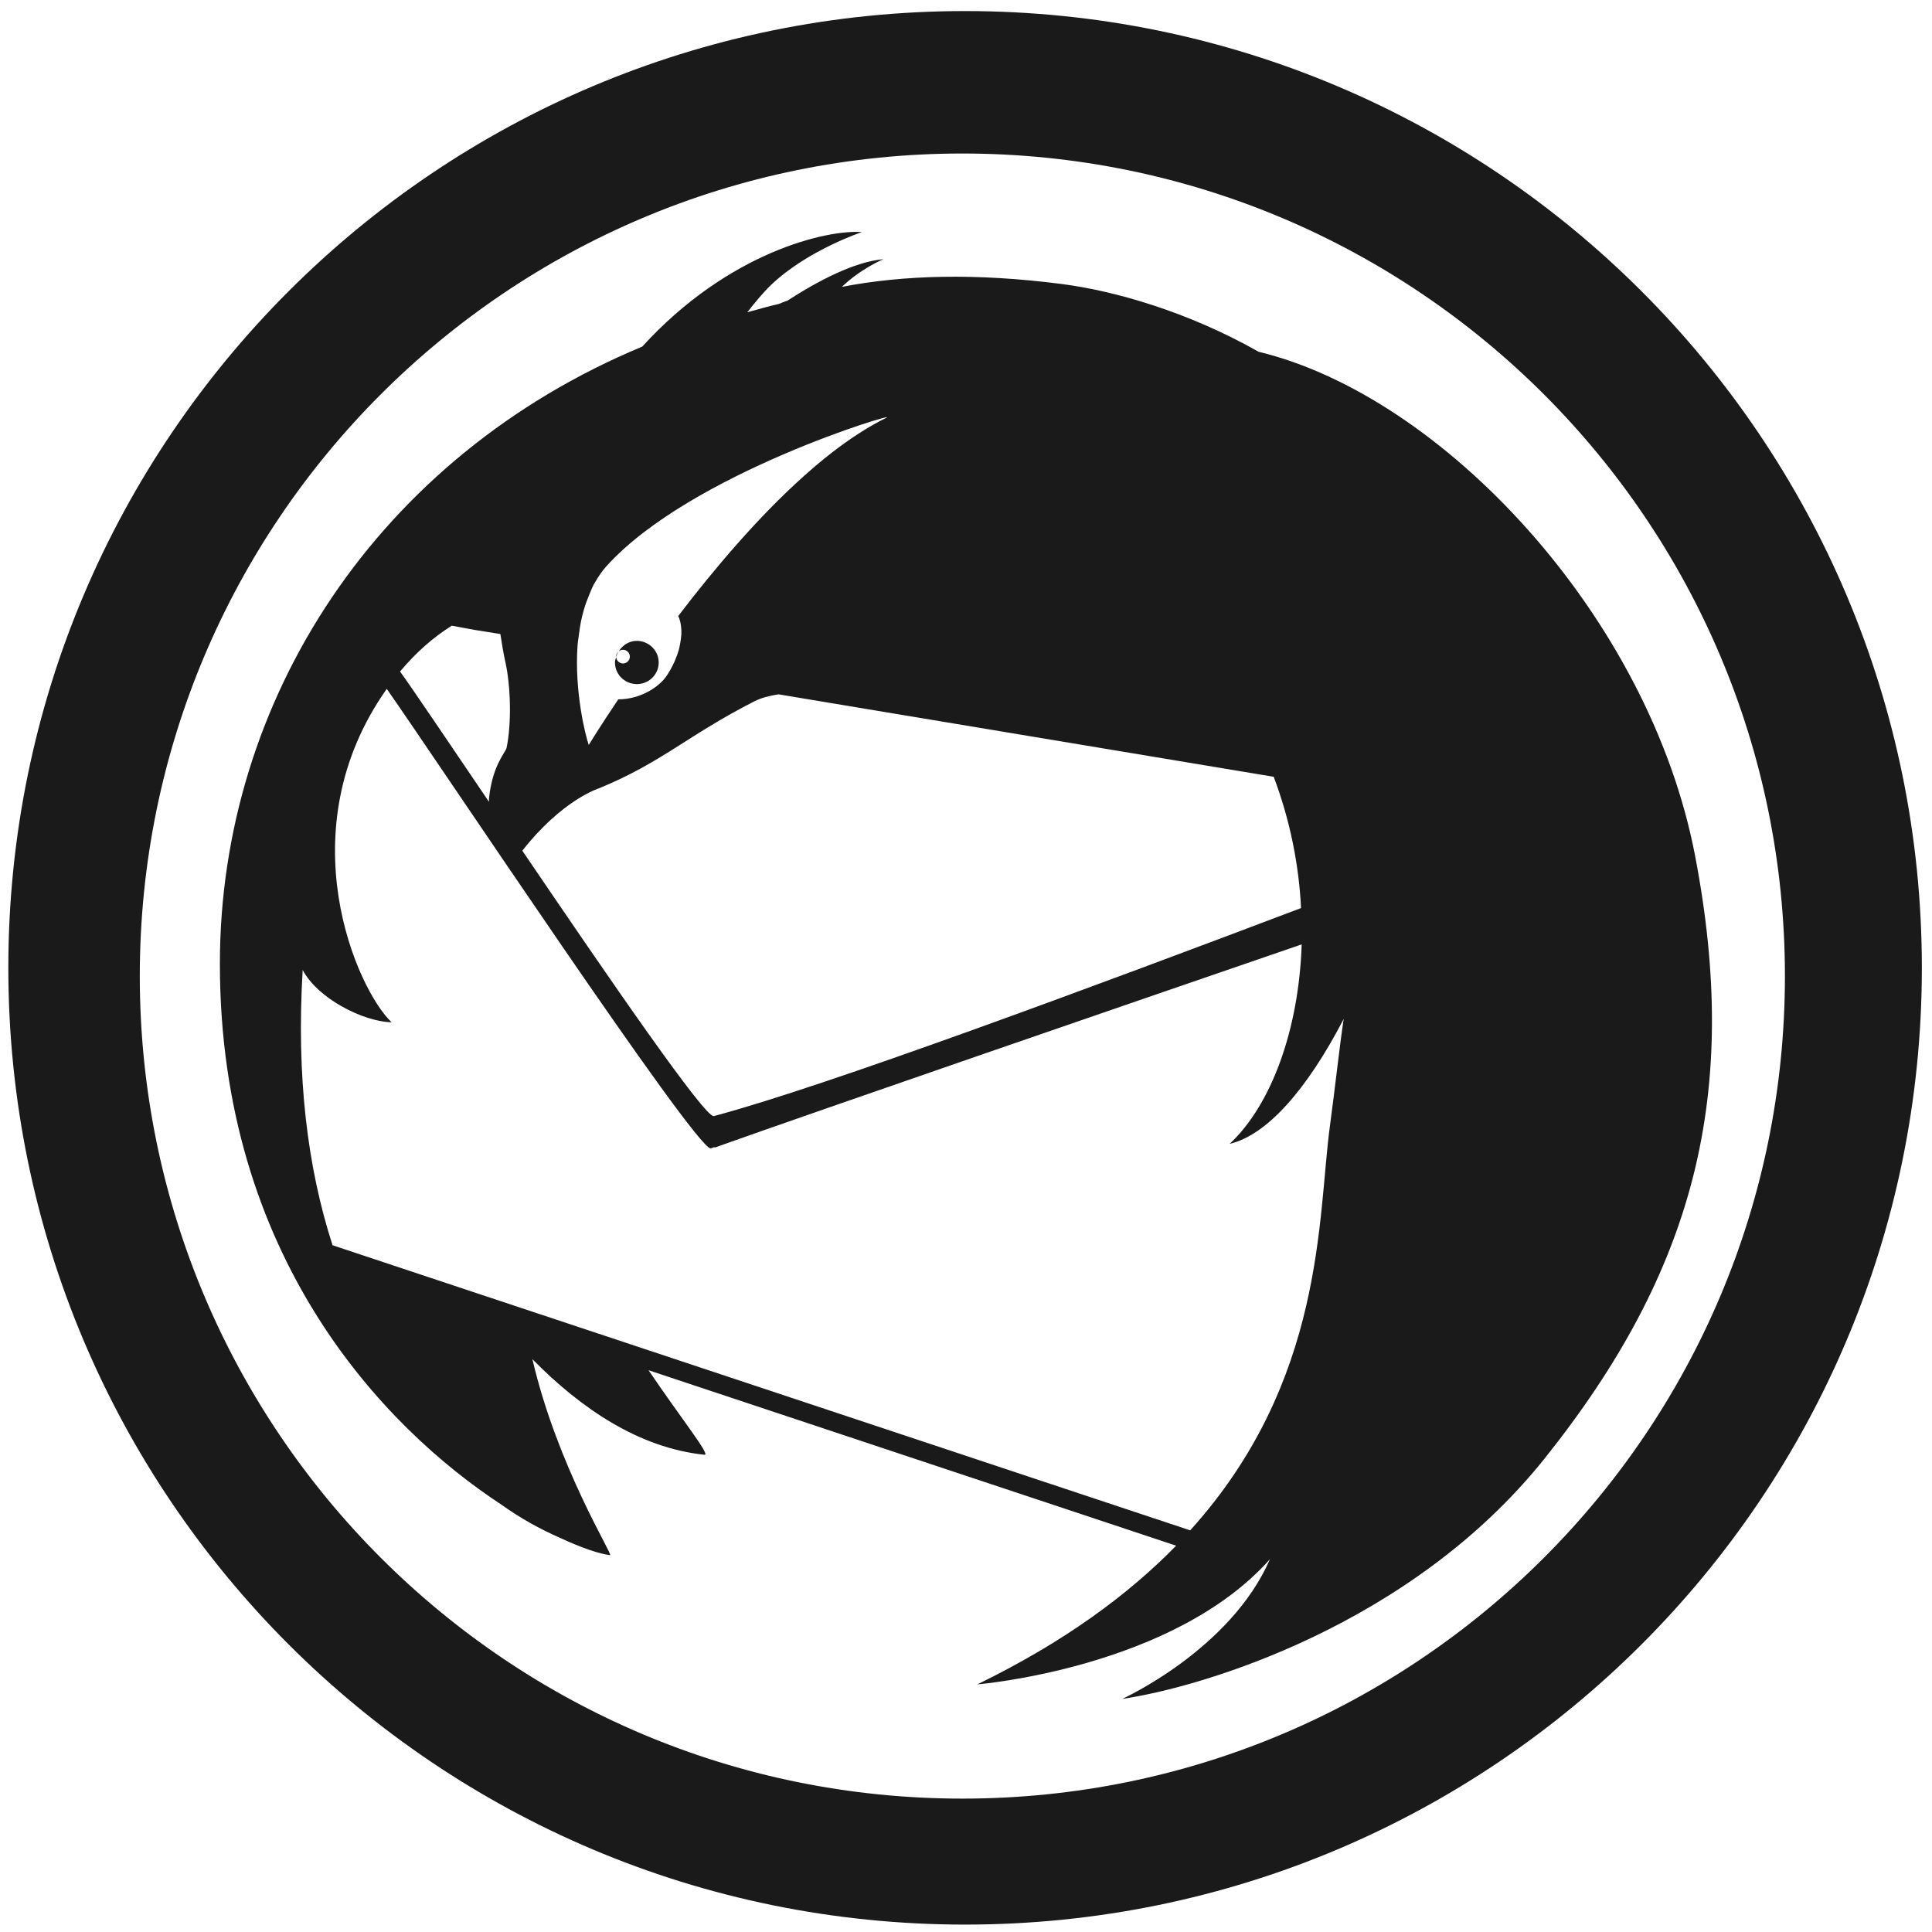
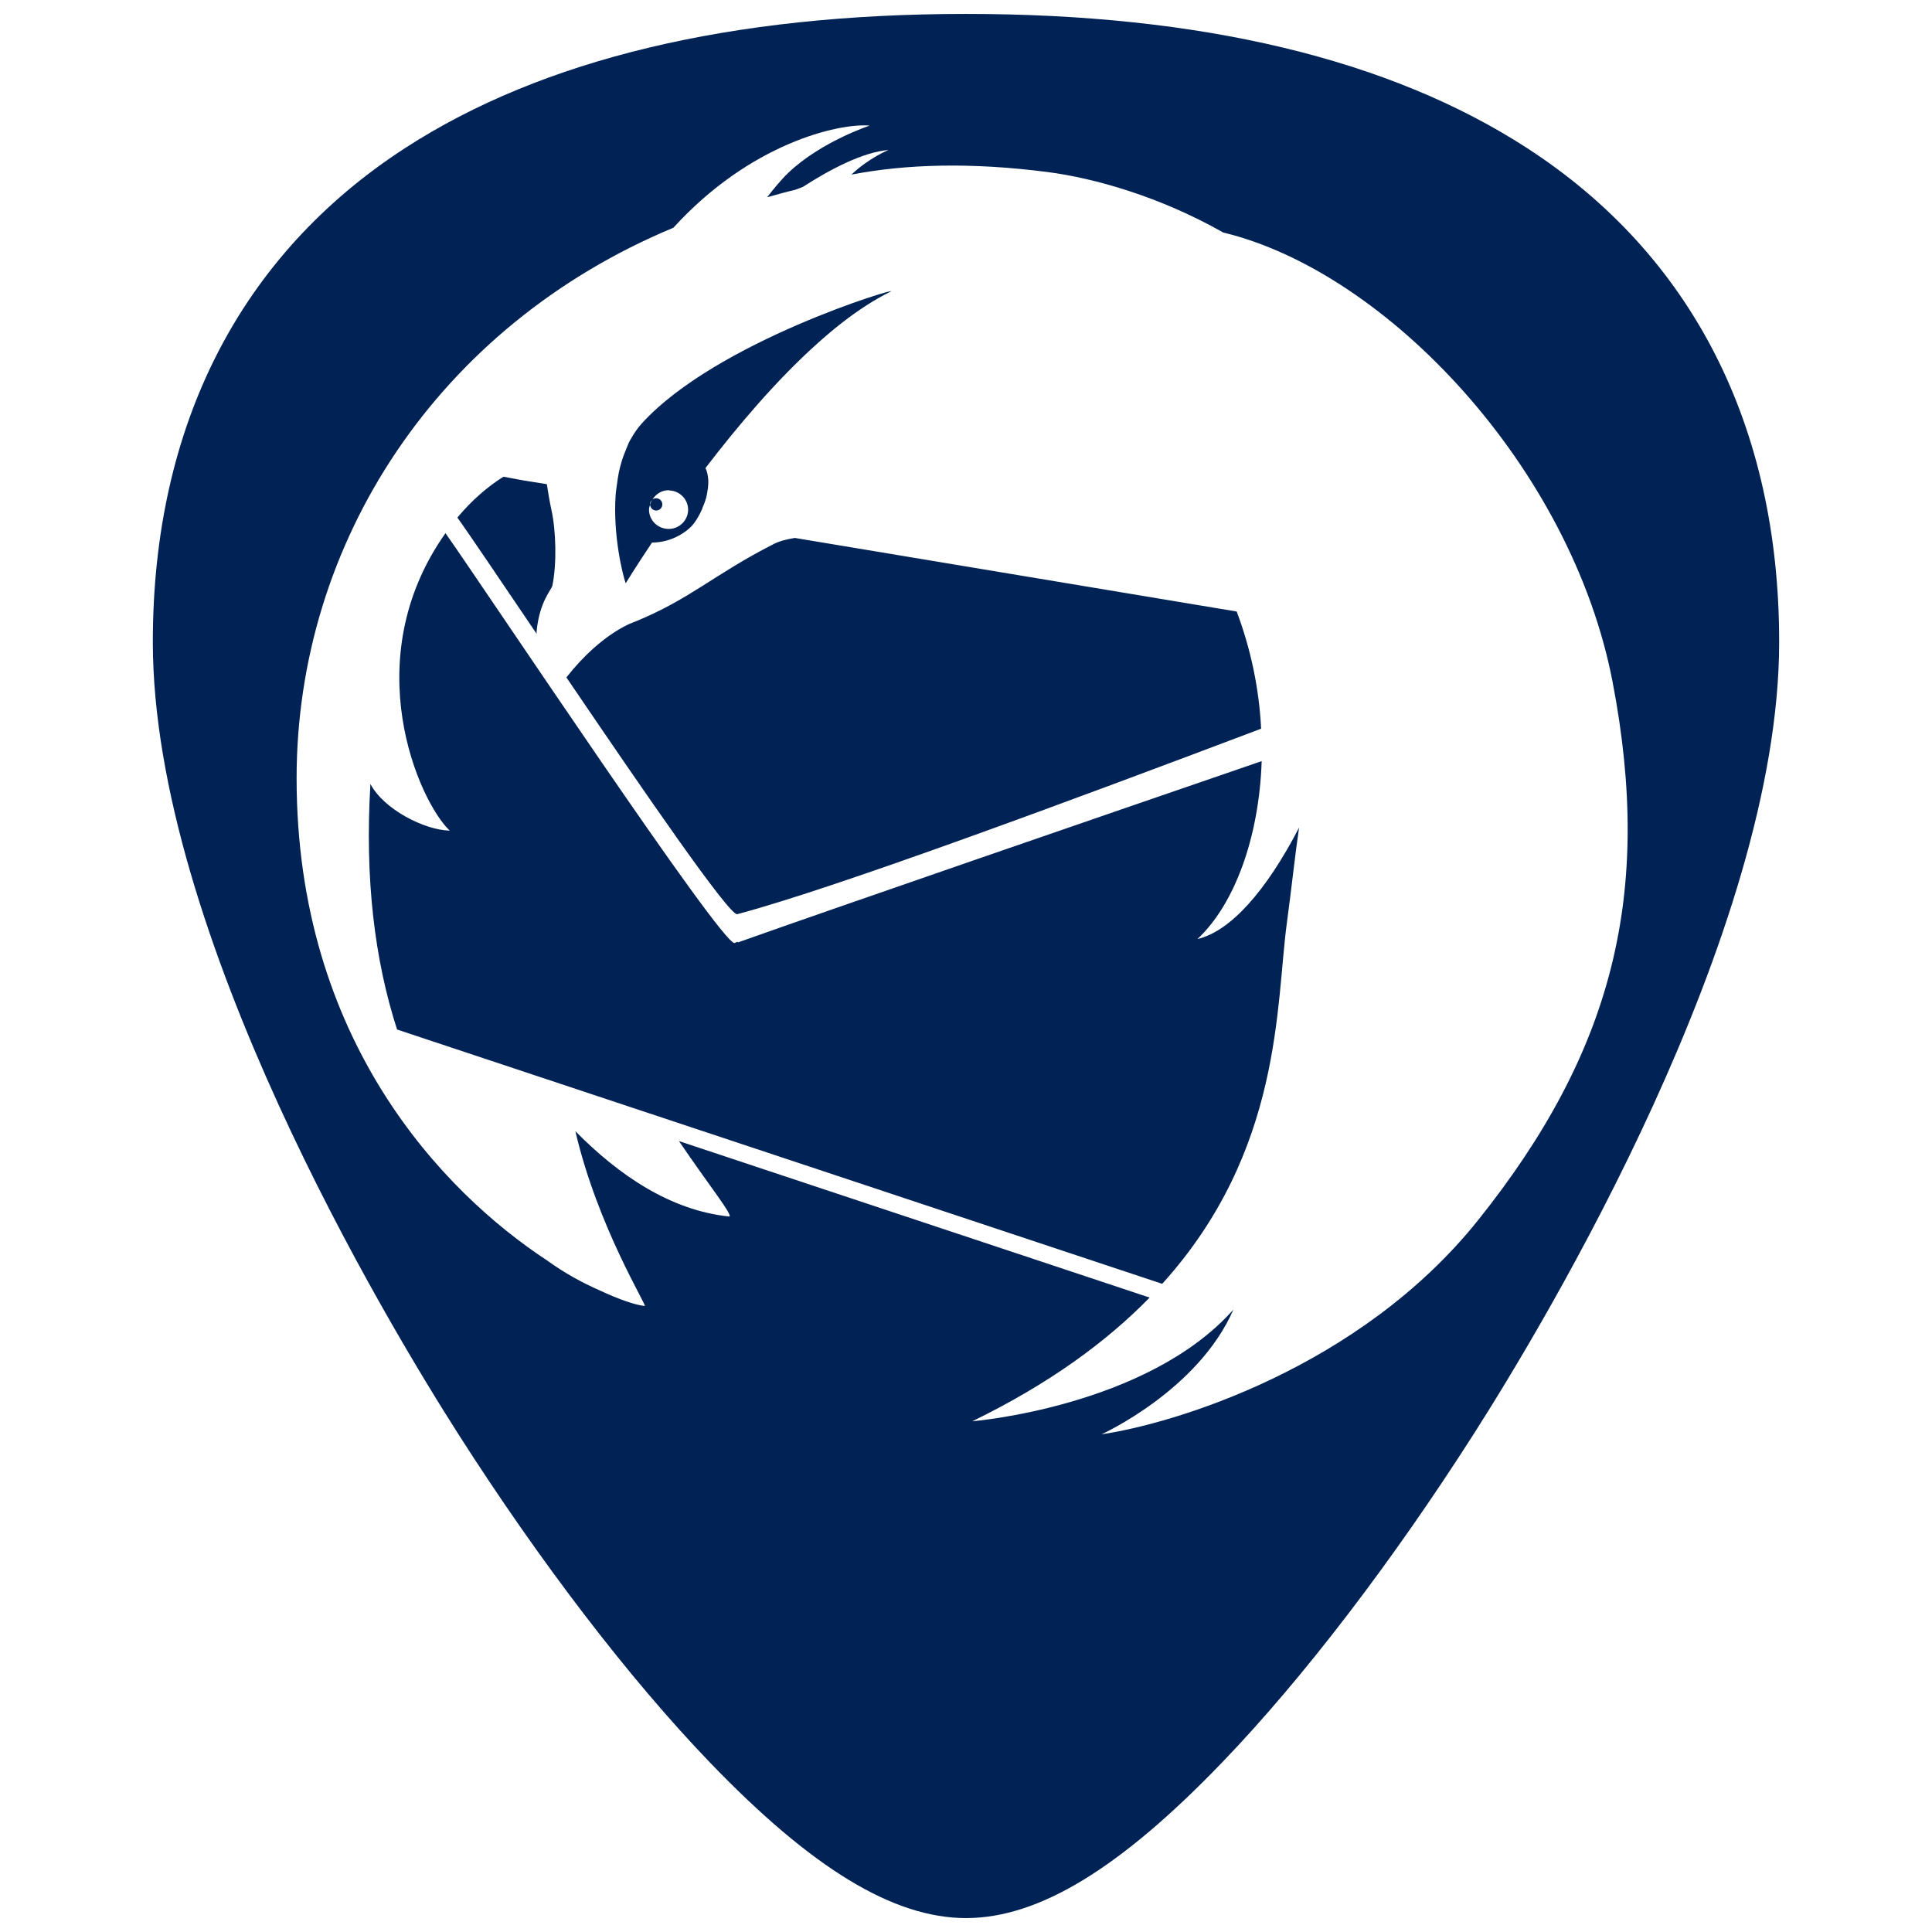
<svg xmlns="http://www.w3.org/2000/svg" width="48" height="48" viewBox="0 0 12.7 12.7" version="1.1" id="svg829">
  <defs id="defs823">
    <linearGradient id="linearGradient2252">
      <stop style="stop-color:#ffffff;stop-opacity:1;" offset="0" id="stop2254" />
      <stop style="stop-color:#d0d0d0;stop-opacity:1;" offset="1" id="stop2256" />
    </linearGradient>
    <linearGradient id="SVGID_1_" gradientUnits="userSpaceOnUse" x1="199.533" y1="201.907" x2="39.679" y2="42.053">
      <stop offset="0" style="stop-color:#130036" id="stop4" />
      <stop offset="0.23" style="stop-color:#18023B" id="stop6" />
      <stop offset="0.512" style="stop-color:#26094A" id="stop8" />
      <stop offset="0.821" style="stop-color:#3D1563" id="stop10" />
      <stop offset="1" style="stop-color:#4E1D75" id="stop12" />
    </linearGradient>
    <linearGradient id="SVGID_2_" gradientUnits="userSpaceOnUse" x1="10.243" y1="95.311" x2="57.704" y2="95.311">
      <stop offset="0" style="stop-color:#3156A8" id="stop27" />
      <stop offset="0.247" style="stop-color:#3351A4" id="stop29" />
      <stop offset="0.536" style="stop-color:#3B4397" id="stop31" />
      <stop offset="0.845" style="stop-color:#472C82" id="stop33" />
      <stop offset="1" style="stop-color:#4E1D75" id="stop35" />
    </linearGradient>
    <radialGradient id="SVGID_3_" cx="59.073" cy="113.923" r="85.247" gradientTransform="matrix(1,0,0,1.45,0,-51.2654)" gradientUnits="userSpaceOnUse">
      <stop offset="0.165" style="stop-color:#14CDDA" id="stop40" />
      <stop offset="0.548" style="stop-color:#2061BD" id="stop42" />
      <stop offset="0.655" style="stop-color:#2658AC" id="stop44" />
      <stop offset="0.864" style="stop-color:#373F81" id="stop46" />
      <stop offset="1" style="stop-color:#432D62" id="stop48" />
    </radialGradient>
    <linearGradient id="SVGID_4_" gradientUnits="userSpaceOnUse" x1="44.539" y1="57.897" x2="191.515" y2="57.897">
      <stop offset="0" style="stop-color:#2061BD" id="stop53" />
      <stop offset="0.185" style="stop-color:#2B51AC" id="stop55" />
      <stop offset="0.683" style="stop-color:#442C84" id="stop57" />
      <stop offset="0.941" style="stop-color:#4E1D75" id="stop59" />
    </linearGradient>
    <linearGradient id="SVGID_5_" gradientUnits="userSpaceOnUse" x1="66.174" y1="23.206" x2="167.264" y2="111.082">
      <stop offset="0.02" style="stop-color:#48A8E0" id="stop68" />
      <stop offset="0.388" style="stop-color:#2061BD" id="stop70" />
      <stop offset="0.497" style="stop-color:#2B51AC" id="stop72" />
      <stop offset="0.789" style="stop-color:#442C84" id="stop74" />
      <stop offset="0.941" style="stop-color:#4E1D75" id="stop76" />
    </linearGradient>
    <linearGradient id="SVGID_6_" gradientUnits="userSpaceOnUse" x1="19.676" y1="337.414" x2="217.835" y2="43.631">
      <stop offset="0.379" style="stop-color:#3156A8" id="stop81" />
      <stop offset="1" style="stop-color:#4E1D75" id="stop83" />
    </linearGradient>
    <linearGradient id="SVGID_7_" gradientUnits="userSpaceOnUse" x1="96.745" y1="278.646" x2="206.317" y2="32.542">
      <stop offset="0" style="stop-color:#29ABE2" id="stop88" />
      <stop offset="0.773" style="stop-color:#385AA6" id="stop90" />
      <stop offset="0.858" style="stop-color:#414293" id="stop92" />
      <stop offset="1" style="stop-color:#4E1D75" id="stop94" />
    </linearGradient>
    <linearGradient id="SVGID_8_" gradientUnits="userSpaceOnUse" x1="48.269" y1="92.034" x2="54.241" y2="95.468">
      <stop offset="0" style="stop-color:#B0DCD6" id="stop99" />
      <stop offset="1" style="stop-color:#53ACE0" id="stop101" />
    </linearGradient>
    <mask maskUnits="userSpaceOnUse" x="162.68" y="18.355" width="14.927" height="6.629" id="SVGID_9_">
      <g class="st13" id="g118">
        <radialGradient id="SVGID_10_" cx="154.384" cy="67.998" r="51.967" gradientUnits="userSpaceOnUse">
          <stop offset="0.868" style="stop-color:#FFFFFF" id="stop111" />
          <stop offset="1" style="stop-color:#000000" id="stop113" />
        </radialGradient>
        <rect x="91.295" y="-7.218" class="st14" width="100.015" height="93.339" id="rect116" />
      </g>
    </mask>
    <filter id="Adobe_OpacityMaskFilter" filterUnits="userSpaceOnUse" x="162.68" y="18.355" width="14.927" height="6.629">
      <feColorMatrix type="matrix" values="1 0 0 0 0  0 1 0 0 0  0 0 1 0 0  0 0 0 1 0" id="feColorMatrix106" />
    </filter>
    <radialGradient id="radialGradient1070" cx="154.384" cy="67.998" r="51.967" gradientUnits="userSpaceOnUse">
      <stop offset="0.868" style="stop-color:#FFFFFF" id="stop1066" />
      <stop offset="1" style="stop-color:#000000" id="stop1068" />
    </radialGradient>
    <linearGradient id="SVGID_11_" gradientUnits="userSpaceOnUse" x1="176.214" y1="23.085" x2="164.24" y2="20.555">
      <stop offset="0" style="stop-color:#3092B9" id="stop121" />
      <stop offset="0.22" style="stop-color:#258DB6" id="stop123" />
      <stop offset="0.656" style="stop-color:#1685B1" id="stop125" />
      <stop offset="1" style="stop-color:#1082AF" id="stop127" />
    </linearGradient>
    <linearGradient id="SVGID_12_" gradientUnits="userSpaceOnUse" x1="80.784" y1="38.025" x2="90.637" y2="77.544">
      <stop offset="0.007" style="stop-color:#1398D1;stop-opacity:0" id="stop138" />
      <stop offset="0.248" style="stop-color:#1187C2;stop-opacity:0.62" id="stop140" />
      <stop offset="0.642" style="stop-color:#3F6499;stop-opacity:0.71" id="stop142" />
      <stop offset="1" style="stop-color:#2F4282;stop-opacity:0.5" id="stop144" />
    </linearGradient>
    <linearGradient id="SVGID_13_" gradientUnits="userSpaceOnUse" x1="48.738" y1="14.373" x2="43.199" y2="11.303" gradientTransform="matrix(0.9994,0.0349,-0.0349,0.9994,24.5906,57.1202)">
      <stop offset="0" style="stop-color:#F9C21B" id="stop153" />
      <stop offset="0.148" style="stop-color:#F3BA1B" id="stop155" />
      <stop offset="0.379" style="stop-color:#E3A41B" id="stop157" />
      <stop offset="0.663" style="stop-color:#C9801C" id="stop159" />
      <stop offset="0.988" style="stop-color:#A44E1C" id="stop161" />
      <stop offset="1" style="stop-color:#A34C1C" id="stop163" />
    </linearGradient>
    <linearGradient id="SVGID_14_" gradientUnits="userSpaceOnUse" x1="206.211" y1="130.139" x2="169.43" y2="47.526">
      <stop offset="0" style="stop-color:#409EC3" id="stop174" />
      <stop offset="0.62" style="stop-color:#2061BD" id="stop176" />
    </linearGradient>
    <linearGradient id="SVGID_15_" gradientUnits="userSpaceOnUse" x1="176.76" y1="103.061" x2="150.407" y2="21.954">
      <stop offset="0" style="stop-color:#14B2DA" id="stop181" />
      <stop offset="0.403" style="stop-color:#297CCC" id="stop183" />
      <stop offset="0.508" style="stop-color:#256FC5" id="stop185" />
      <stop offset="0.649" style="stop-color:#2164BF" id="stop187" />
      <stop offset="0.816" style="stop-color:#2061BD" id="stop189" />
      <stop offset="0.984" style="stop-color:#2061BD" id="stop191" />
    </linearGradient>
    <filter id="filter1196" filterUnits="userSpaceOnUse" x="162.68" y="18.355" width="14.927" height="6.629">
      <feColorMatrix type="matrix" values="1 0 0 0 0  0 1 0 0 0  0 0 1 0 0  0 0 0 1 0" id="feColorMatrix1194" />
    </filter>
    <linearGradient id="SVGID_12_-2" gradientUnits="userSpaceOnUse" x1="80.784" y1="38.025" x2="90.637" y2="77.544" gradientTransform="matrix(0.2645833,0,0,0.2645833,-16.07506,275.6959)">
      <stop offset="0.007" style="stop-color:#1398D1;stop-opacity:0" id="stop138-7" />
      <stop offset="0.248" style="stop-color:#1187C2;stop-opacity:0.62" id="stop140-0" />
      <stop offset="0.642" style="stop-color:#3F6499;stop-opacity:0.71" id="stop142-9" />
      <stop offset="1" style="stop-color:#2F4282;stop-opacity:0.5" id="stop144-3" />
    </linearGradient>
    <linearGradient id="SVGID_6_-0" gradientUnits="userSpaceOnUse" x1="19.676" y1="337.414" x2="217.835" y2="43.631" gradientTransform="matrix(0.2645833,0,0,0.2645833,-40.39838,256.4251)">
      <stop offset="0.379" style="stop-color:#3156A8" id="stop81-6" />
      <stop offset="1" style="stop-color:#4E1D75" id="stop83-2" />
    </linearGradient>
    <linearGradient id="SVGID_13_-1" gradientUnits="userSpaceOnUse" x1="48.738" y1="14.373" x2="43.199" y2="11.303" gradientTransform="matrix(0.04825744,0.0016852,-0.0016852,0.04825744,14.69665,291.8265)">
      <stop offset="0" style="stop-color:#F9C21B" id="stop153-8" />
      <stop offset="0.148" style="stop-color:#F3BA1B" id="stop155-7" />
      <stop offset="0.379" style="stop-color:#E3A41B" id="stop157-9" />
      <stop offset="0.663" style="stop-color:#C9801C" id="stop159-2" />
      <stop offset="0.988" style="stop-color:#A44E1C" id="stop161-0" />
      <stop offset="1" style="stop-color:#A34C1C" id="stop163-2" />
    </linearGradient>
    <linearGradient id="SVGID_12_-3" gradientUnits="userSpaceOnUse" x1="80.784" y1="38.025" x2="90.637" y2="77.544" gradientTransform="matrix(0.04828641,0,0,0.04828641,13.50926,289.0683)">
      <stop offset="0.007" style="stop-color:#1398D1;stop-opacity:0" id="stop138-75" />
      <stop offset="0.248" style="stop-color:#1187C2;stop-opacity:0.62" id="stop140-9" />
      <stop offset="0.642" style="stop-color:#3F6499;stop-opacity:0.71" id="stop142-2" />
      <stop offset="1" style="stop-color:#2F4282;stop-opacity:0.5" id="stop144-2" />
    </linearGradient>
    <linearGradient id="SVGID_12_-3-3" gradientUnits="userSpaceOnUse" x1="80.784" y1="38.025" x2="90.637" y2="77.544" gradientTransform="matrix(0.04828641,0,0,0.04828641,-7.657403,289.0683)">
      <stop offset="0.007" style="stop-color:#1398D1;stop-opacity:0" id="stop138-75-6" />
      <stop offset="0.248" style="stop-color:#1187C2;stop-opacity:0.62" id="stop140-9-7" />
      <stop offset="0.642" style="stop-color:#3F6499;stop-opacity:0.71" id="stop142-2-5" />
      <stop offset="1" style="stop-color:#2F4282;stop-opacity:0.5" id="stop144-2-3" />
    </linearGradient>
  </defs>
  <g id="layer1" transform="translate(0,-284.3)">
-     <path style="fill:#1a1a1a;fill-opacity:1;stroke-width:0.525" d="M 23.979 0.275 A 23.771 23.771 0 0 0 0.207 24.047 A 23.771 23.771 0 0 0 23.979 47.816 A 23.771 23.771 0 0 0 47.748 24.047 A 23.771 23.771 0 0 0 23.979 0.275 z M 23.91 3.814 A 20.436 20.436 0 0 1 44.346 24.25 A 20.436 20.436 0 0 1 23.91 44.686 A 20.436 20.436 0 0 1 3.473 24.25 A 20.436 20.436 0 0 1 23.91 3.814 z M 21.414 5.766 C 20.538 5.701 18.094 6.265 15.957 8.611 C 9.392 11.343 5.463 17.379 5.463 23.945 C 5.463 31.217 9.521 35.46 12.461 37.385 C 12.468 37.389 12.474 37.394 12.48 37.398 C 12.925 37.716 13.409 37.987 13.926 38.213 C 14.458 38.46 14.896 38.607 15.156 38.637 C 15.256 38.667 13.849 36.443 13.227 33.768 C 14.438 35 15.882 35.974 17.502 36.143 C 17.666 36.165 16.928 35.249 16.113 34.043 L 29.221 38.402 C 28.027 39.623 26.436 40.799 24.281 41.848 C 24.281 41.848 29.141 41.451 31.551 38.738 C 30.571 40.992 27.881 42.209 27.881 42.209 C 29.86 41.919 35.058 40.385 38.369 36.244 C 42.117 31.557 43.244 27.16 42.115 21.266 C 40.973 15.297 35.828 9.836 31.27 8.74 C 29.506 7.739 27.679 7.224 26.385 7.057 C 24.237 6.779 22.442 6.833 20.916 7.127 C 21.396 6.667 21.949 6.439 21.949 6.439 C 21.229 6.503 20.331 6.973 19.561 7.471 C 19.483 7.495 19.414 7.529 19.338 7.555 C 19.073 7.612 18.825 7.691 18.566 7.758 C 18.755 7.518 18.958 7.269 19.162 7.074 C 20.069 6.212 21.414 5.766 21.414 5.766 z M 22.025 10.377 C 21.568 10.602 21.106 10.904 20.646 11.262 C 20.417 11.441 20.188 11.635 19.961 11.838 C 18.827 12.854 17.743 14.136 16.85 15.305 C 16.898 15.398 16.917 15.508 16.926 15.621 C 16.929 15.665 16.93 15.71 16.928 15.756 C 16.925 15.828 16.914 15.902 16.9 15.977 C 16.89 16.028 16.884 16.079 16.869 16.131 C 16.842 16.227 16.808 16.321 16.768 16.412 C 16.764 16.42 16.762 16.429 16.758 16.438 C 16.691 16.585 16.615 16.724 16.527 16.84 C 16.36 17.059 15.925 17.374 15.361 17.375 C 14.904 18.055 14.627 18.508 14.627 18.508 C 14.543 18.268 14.271 17.179 14.348 16.055 C 14.355 15.949 14.373 15.844 14.387 15.738 C 14.401 15.632 14.416 15.525 14.438 15.42 C 14.456 15.331 14.48 15.243 14.504 15.156 C 14.54 15.029 14.586 14.904 14.637 14.783 C 14.672 14.699 14.703 14.613 14.746 14.533 C 14.759 14.51 14.772 14.488 14.785 14.465 C 14.868 14.322 14.96 14.184 15.072 14.061 C 17.161 11.755 22.352 10.213 22.025 10.377 z M 11.225 15.545 L 11.793 15.65 L 12.432 15.752 C 12.468 15.988 12.505 16.223 12.561 16.473 C 12.688 17.053 12.712 17.979 12.586 18.578 C 12.561 18.698 12.233 19.008 12.148 19.844 C 12.146 19.873 12.151 19.892 12.148 19.92 C 11.27 18.623 10.144 16.958 9.939 16.684 C 10.344 16.199 10.775 15.827 11.225 15.545 z M 15.84 15.922 C 15.64 15.915 15.473 16.024 15.373 16.18 A 0.171 0.171 0 0 1 15.477 16.143 A 0.171 0.171 0 0 1 15.648 16.314 A 0.171 0.171 0 0 1 15.477 16.484 A 0.171 0.171 0 0 1 15.309 16.326 C 15.298 16.364 15.281 16.4 15.279 16.441 C 15.269 16.739 15.503 16.984 15.803 16.996 C 16.102 17.007 16.354 16.776 16.365 16.479 C 16.375 16.181 16.139 15.934 15.84 15.922 z M 15.359 16.191 A 0.171 0.171 0 0 0 15.307 16.314 A 0.171 0.171 0 0 0 15.309 16.322 C 15.321 16.276 15.335 16.231 15.359 16.191 z M 9.609 17.115 C 10.873 18.917 17.266 28.533 17.658 28.533 C 17.661 28.533 17.662 28.532 17.664 28.531 C 17.693 28.52 17.723 28.506 17.754 28.498 L 17.754 28.512 C 20.526 27.526 27.951 24.971 32.34 23.463 C 32.27 25.583 31.585 27.453 30.551 28.418 C 31.47 28.204 32.468 27.08 33.383 25.316 C 33.273 26.057 33.178 26.963 33.041 27.977 C 32.735 30.241 32.926 34.308 29.57 38.021 L 8.262 30.938 C 7.637 29.005 7.361 26.745 7.52 24.098 C 7.888 24.803 9.022 25.383 9.729 25.398 C 8.878 24.597 7.108 20.652 9.609 17.115 z M 19.34 17.25 L 31.645 19.299 C 32.051 20.376 32.271 21.484 32.324 22.561 C 27.096 24.54 20.501 26.992 17.75 27.725 C 17.745 27.726 17.742 27.728 17.736 27.729 C 17.522 27.786 15.169 24.365 12.977 21.135 C 13.976 19.862 14.885 19.584 14.885 19.584 C 16.435 18.949 17.082 18.271 18.742 17.424 C 18.909 17.339 19.115 17.286 19.34 17.25 z " transform="matrix(0.2645833,0,0,0.2645833,0,284.3)" id="path834" />
+     <path style="fill:#002255;stroke-width:0.092" d="M 24.002 0.346 C 18.168 0.346 13.48 1.466 10.066 3.678 C 5.965 6.335 3.797 10.579 3.797 15.949 C 3.797 23.176 9.603 32.835 11.383 35.623 C 13.415 38.806 15.633 41.703 17.629 43.779 C 20.171 46.424 22.197 47.654 24.002 47.654 C 25.807 47.654 27.829 46.424 30.371 43.779 C 32.367 41.703 34.585 38.806 36.617 35.623 C 38.397 32.835 44.203 23.176 44.203 15.949 C 44.203 10.579 42.039 6.335 37.938 3.678 C 34.524 1.466 29.835 0.346 24.002 0.346 z M 21.6 3.119 L 21.6 3.123 C 21.6 3.123 20.399 3.52 19.59 4.289 C 19.407 4.463 19.227 4.686 19.059 4.9 C 19.289 4.841 19.51 4.77 19.746 4.719 C 19.814 4.696 19.876 4.671 19.945 4.645 C 20.633 4.201 21.434 3.782 22.076 3.725 C 22.076 3.725 21.583 3.927 21.154 4.338 C 22.516 4.076 24.117 4.028 26.033 4.275 C 27.188 4.425 28.818 4.884 30.391 5.777 C 34.457 6.755 39.047 11.627 40.066 16.951 C 41.073 22.21 40.068 26.131 36.725 30.312 C 33.771 34.007 29.132 35.376 27.367 35.635 C 27.367 35.635 29.768 34.547 30.643 32.537 C 28.493 34.957 24.156 35.311 24.156 35.311 C 26.079 34.375 27.497 33.328 28.562 32.238 L 16.869 28.35 C 17.596 29.425 18.256 30.245 18.109 30.223 C 16.664 30.072 15.375 29.203 14.295 28.104 C 14.85 30.49 16.104 32.478 16.016 32.447 C 15.783 32.421 15.392 32.289 14.918 32.068 C 14.457 31.867 14.025 31.625 13.629 31.342 C 13.623 31.338 13.617 31.331 13.611 31.328 C 10.989 29.611 7.369 25.825 7.369 19.338 C 7.369 13.48 10.874 8.095 16.73 5.658 C 18.637 3.565 20.818 3.061 21.6 3.119 z M 22.131 7.242 C 22.363 7.114 17.794 8.481 15.941 10.525 C 15.841 10.636 15.759 10.757 15.686 10.885 C 15.674 10.905 15.662 10.923 15.65 10.945 C 15.612 11.016 15.584 11.093 15.553 11.168 C 15.507 11.276 15.466 11.388 15.434 11.502 C 15.412 11.579 15.391 11.657 15.375 11.736 C 15.356 11.83 15.343 11.926 15.33 12.021 C 15.318 12.116 15.301 12.208 15.295 12.303 C 15.227 13.305 15.47 14.278 15.545 14.492 C 15.545 14.492 15.791 14.087 16.199 13.48 C 16.702 13.479 17.091 13.2 17.24 13.004 C 17.319 12.9 17.386 12.776 17.445 12.645 C 17.449 12.637 17.45 12.625 17.453 12.617 C 17.489 12.536 17.521 12.452 17.545 12.367 C 17.558 12.321 17.563 12.275 17.572 12.229 C 17.585 12.162 17.593 12.098 17.596 12.033 C 17.597 11.992 17.599 11.952 17.596 11.912 C 17.587 11.812 17.57 11.712 17.527 11.629 C 18.325 10.586 19.291 9.444 20.303 8.537 C 20.505 8.356 20.709 8.183 20.914 8.023 C 21.319 7.708 21.727 7.442 22.131 7.242 z M 12.508 11.844 C 12.108 12.095 11.724 12.428 11.363 12.859 C 11.546 13.104 12.548 14.589 13.332 15.746 C 13.334 15.722 13.329 15.71 13.332 15.68 C 13.407 14.935 13.7 14.658 13.723 14.551 C 13.835 14.017 13.815 13.19 13.701 12.672 C 13.652 12.449 13.619 12.239 13.586 12.029 L 13.016 11.938 L 12.51 11.844 L 12.508 11.844 z M 16.627 12.18 L 16.627 12.184 C 16.894 12.195 17.105 12.414 17.096 12.68 C 17.086 12.944 16.86 13.152 16.594 13.141 C 16.326 13.13 16.116 12.912 16.125 12.646 C 16.126 12.609 16.143 12.573 16.152 12.543 A 0.152 0.152 0 0 0 16.303 12.684 A 0.152 0.152 0 0 0 16.455 12.533 A 0.152 0.152 0 0 0 16.303 12.379 A 0.152 0.152 0 0 0 16.209 12.41 C 16.298 12.271 16.449 12.172 16.627 12.18 z M 16.197 12.422 C 16.176 12.457 16.164 12.496 16.152 12.537 A 0.152 0.152 0 0 1 16.15 12.529 A 0.152 0.152 0 0 1 16.197 12.422 z M 11.068 13.246 C 8.837 16.401 10.415 19.922 11.174 20.637 C 10.544 20.623 9.532 20.106 9.203 19.477 C 9.061 21.838 9.308 23.854 9.865 25.578 L 28.875 31.896 C 31.869 28.584 31.697 24.955 31.971 22.936 C 32.093 22.032 32.177 21.223 32.275 20.562 C 31.459 22.136 30.57 23.139 29.75 23.33 C 30.673 22.469 31.283 20.801 31.346 18.91 C 27.431 20.256 20.807 22.535 18.334 23.414 L 18.334 23.398 C 18.307 23.402 18.28 23.416 18.254 23.428 C 18.252 23.428 18.25 23.43 18.248 23.43 C 17.898 23.43 12.196 14.855 11.068 13.246 z M 19.748 13.365 C 19.547 13.397 19.364 13.443 19.215 13.52 C 17.734 14.275 17.157 14.881 15.773 15.447 C 15.773 15.447 14.964 15.695 14.072 16.83 C 16.028 19.711 18.127 22.764 18.318 22.713 C 18.323 22.713 18.325 22.71 18.33 22.709 C 20.784 22.055 26.668 19.869 31.332 18.104 C 31.285 17.143 31.087 16.154 30.725 15.193 L 19.748 13.365 z " transform="matrix(0.2645833,0,0,0.2645833,0,284.3)" id="path833" />
  </g>
</svg>
